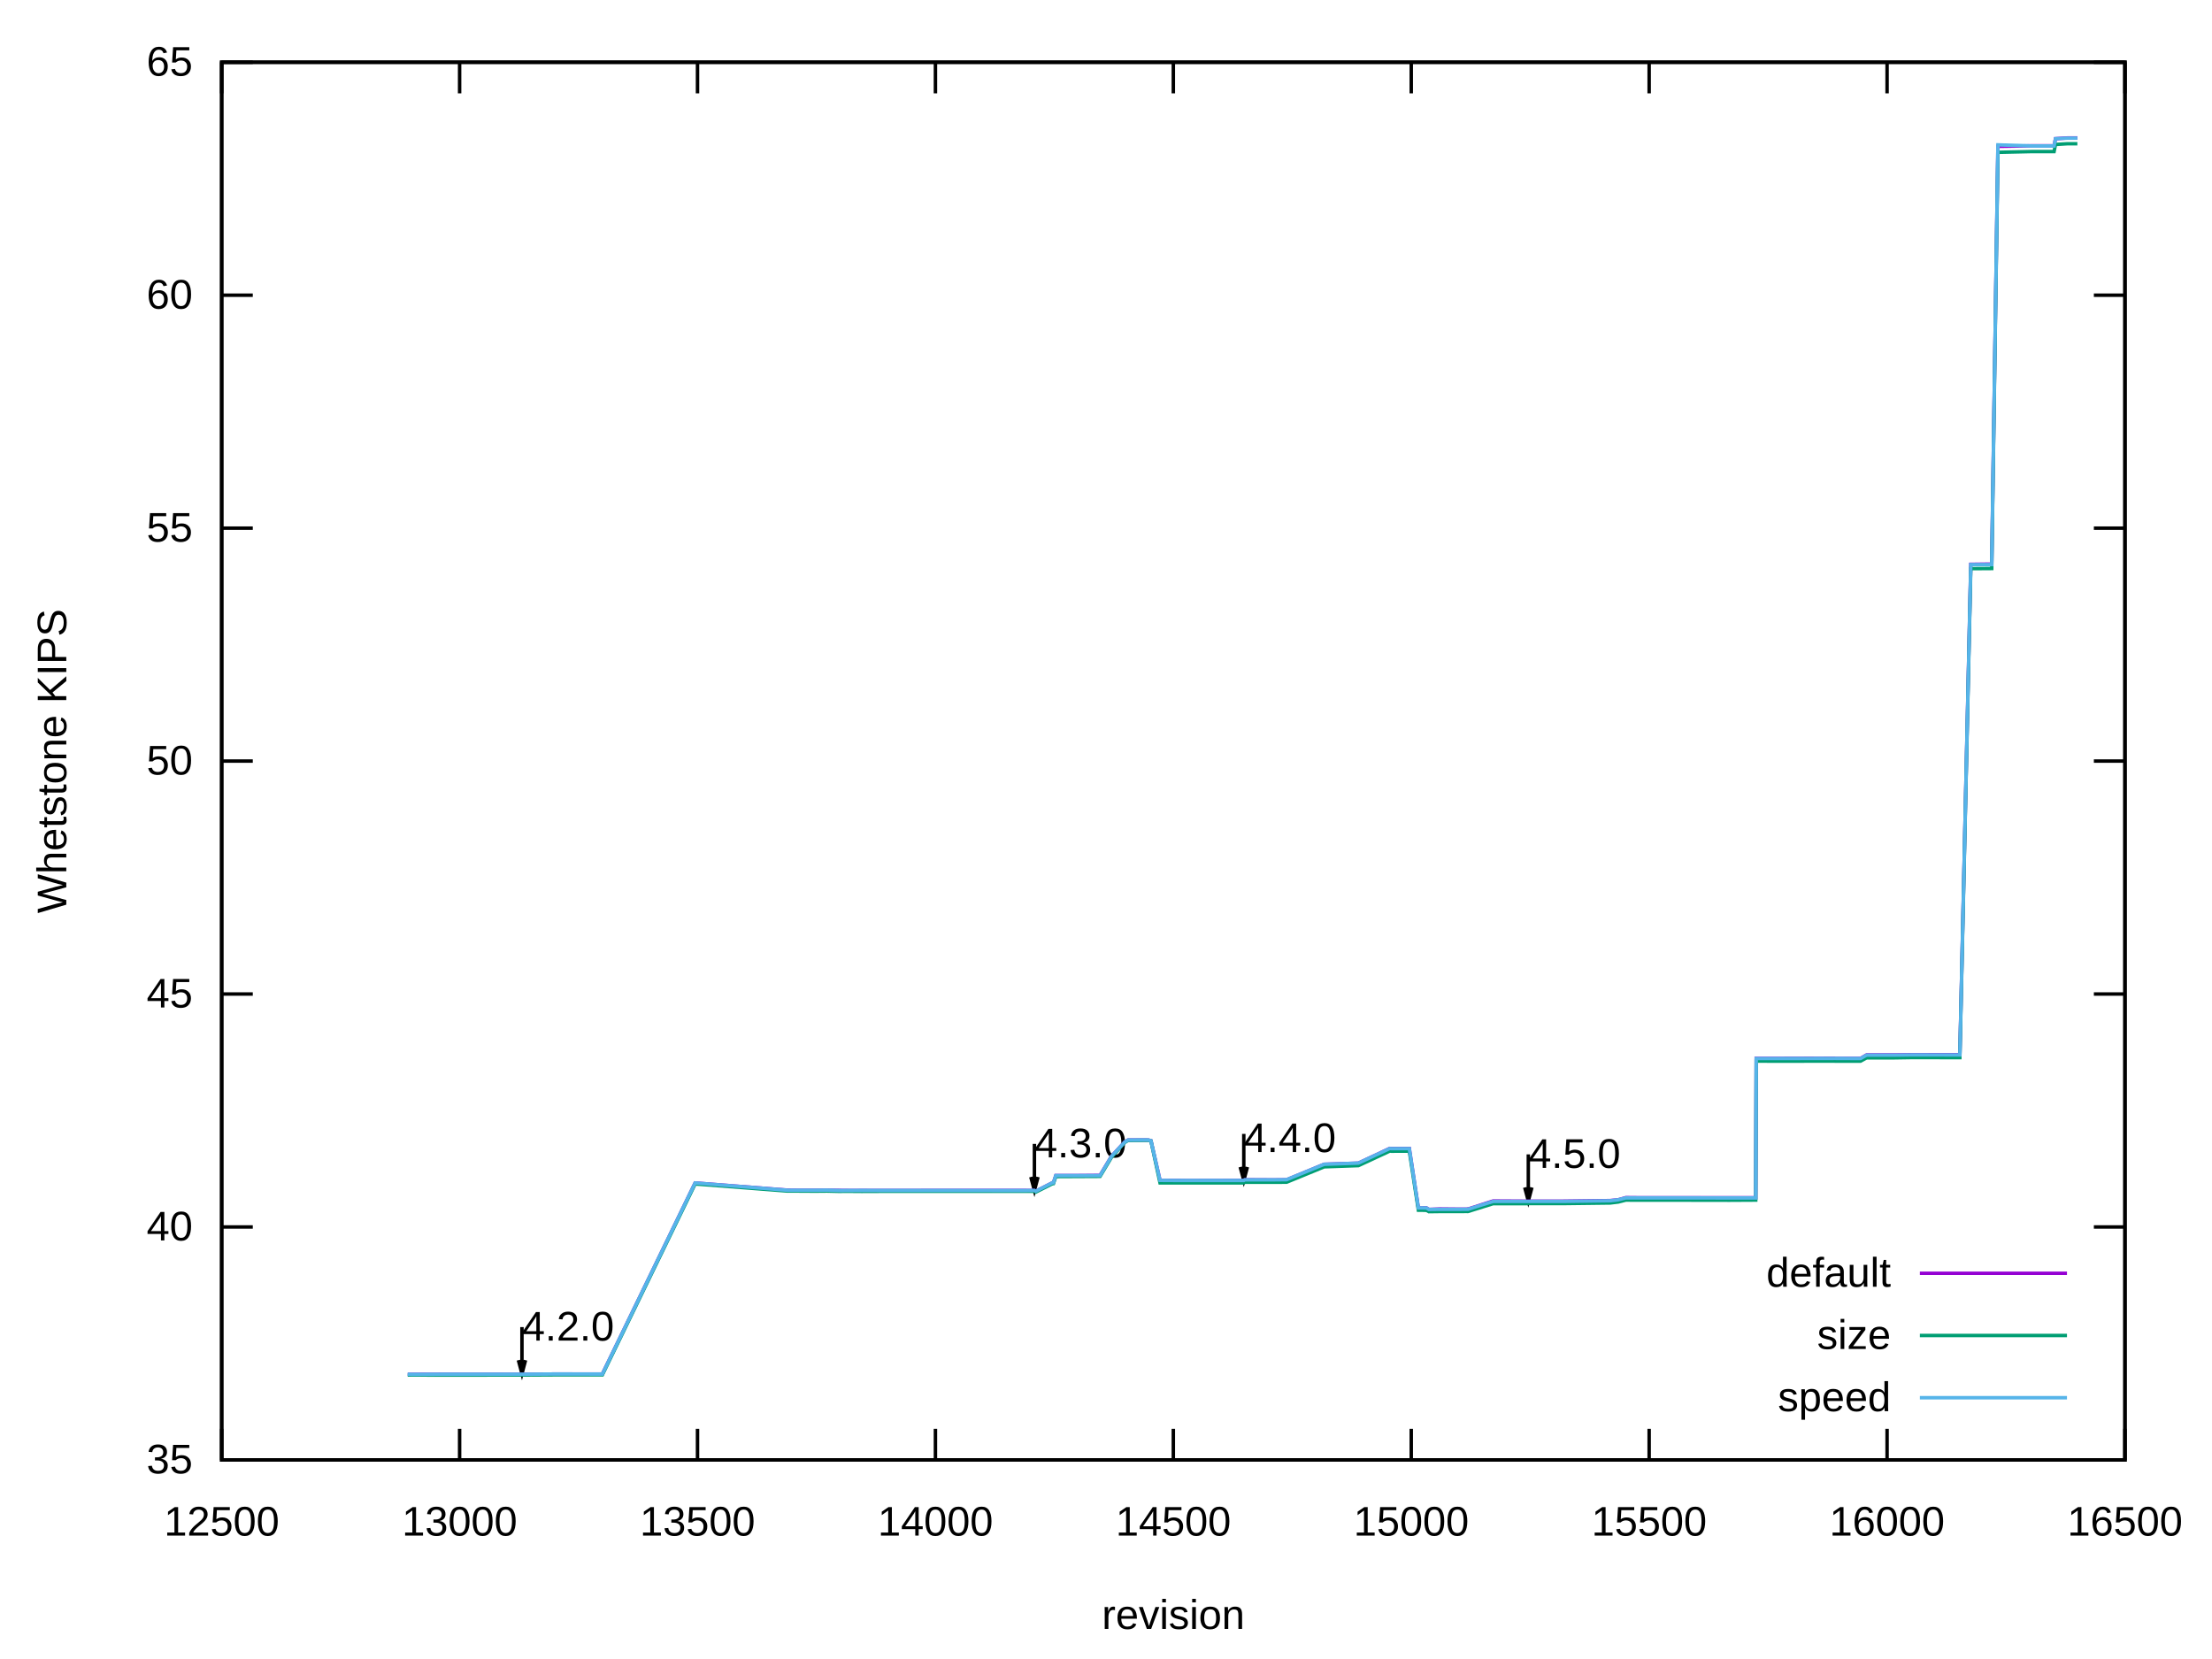
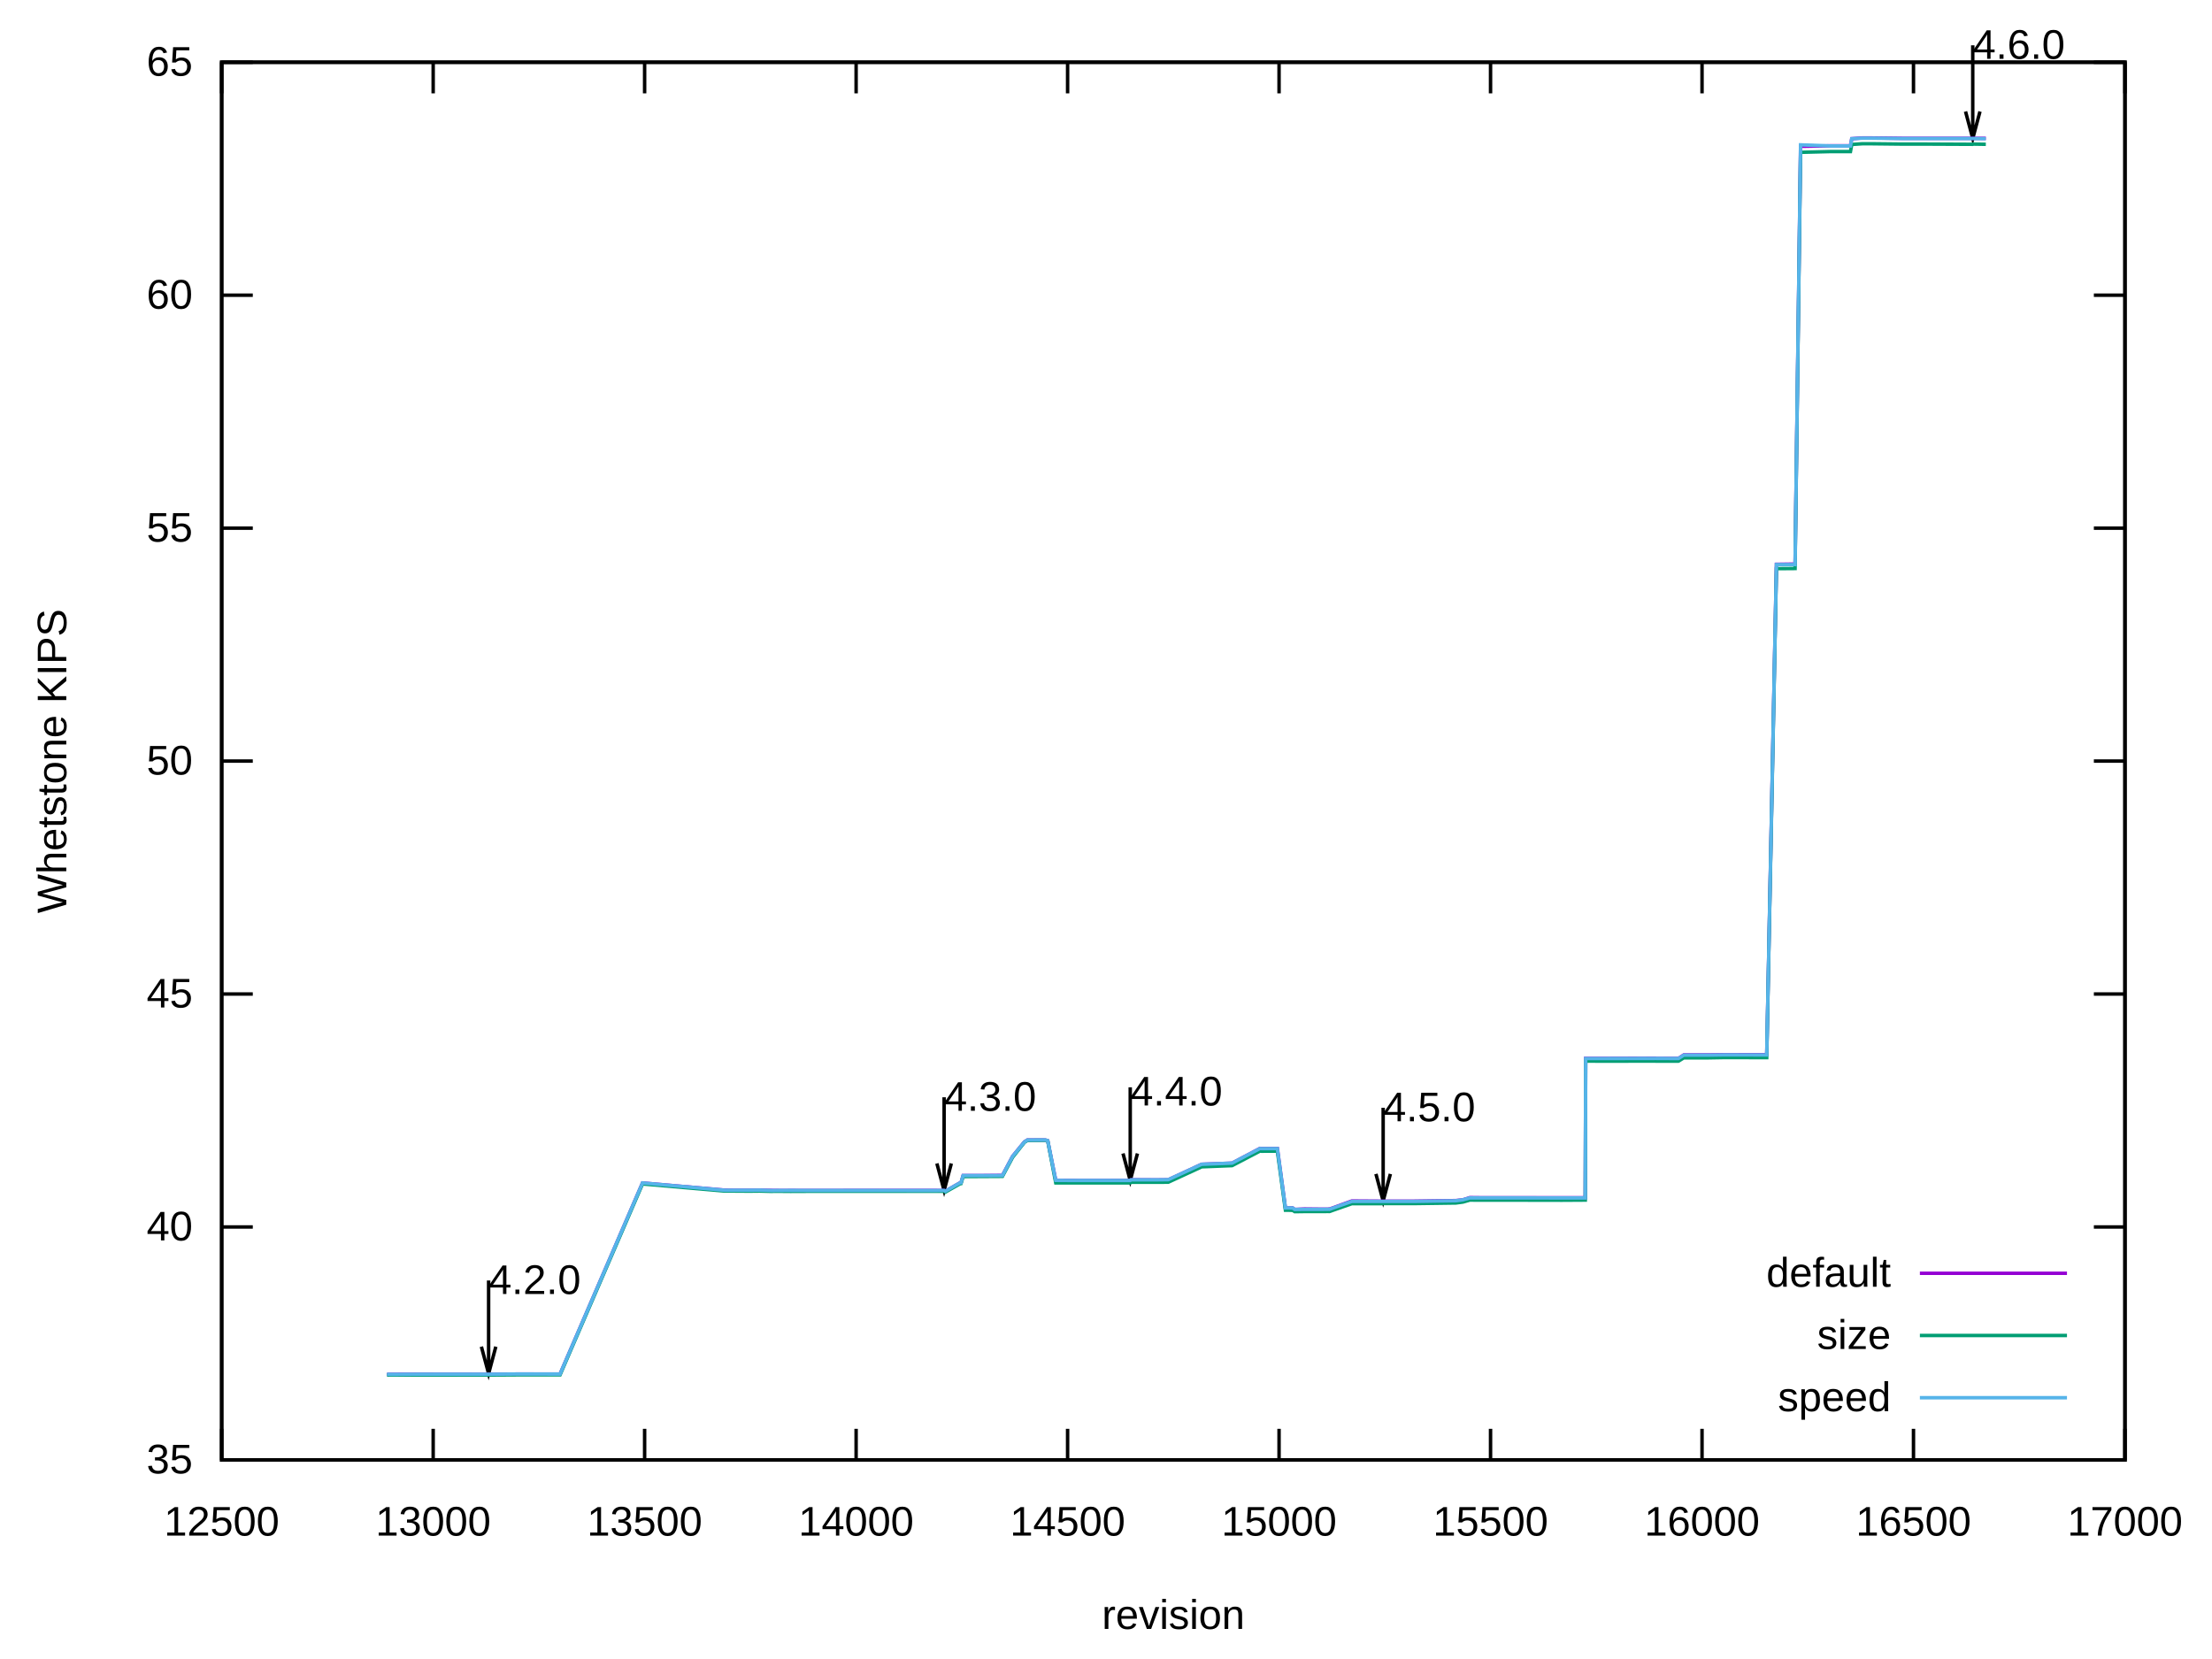
<svg xmlns="http://www.w3.org/2000/svg" xmlns:xlink="http://www.w3.org/1999/xlink" width="640" height="480" viewBox="0 0 640 480">
  <g id="gnuplot_canvas">
    <rect x="0" y="0" width="640" height="480" fill="none" />
    <defs>
      <circle id="gpDot" r="0.5" stroke-width="0.5" stroke="currentColor" />
      <path id="gpPt0" stroke-width="0.222" stroke="currentColor" d="M-1,0 h2 M0,-1 v2" />
      <path id="gpPt1" stroke-width="0.222" stroke="currentColor" d="M-1,-1 L1,1 M1,-1 L-1,1" />
      <path id="gpPt2" stroke-width="0.222" stroke="currentColor" d="M-1,0 L1,0 M0,-1 L0,1 M-1,-1 L1,1 M-1,1 L1,-1" />
      <rect id="gpPt3" stroke-width="0.222" stroke="currentColor" x="-1" y="-1" width="2" height="2" />
      <rect id="gpPt4" stroke-width="0.222" stroke="currentColor" fill="currentColor" x="-1" y="-1" width="2" height="2" />
      <circle id="gpPt5" stroke-width="0.222" stroke="currentColor" cx="0" cy="0" r="1" />
      <use xlink:href="#gpPt5" id="gpPt6" fill="currentColor" stroke="none" />
      <path id="gpPt7" stroke-width="0.222" stroke="currentColor" d="M0,-1.33 L-1.33,0.67 L1.33,0.67 z" />
      <use xlink:href="#gpPt7" id="gpPt8" fill="currentColor" stroke="none" />
      <use xlink:href="#gpPt7" id="gpPt9" stroke="currentColor" transform="rotate(180)" />
      <use xlink:href="#gpPt9" id="gpPt10" fill="currentColor" stroke="none" />
      <use xlink:href="#gpPt3" id="gpPt11" stroke="currentColor" transform="rotate(45)" />
      <use xlink:href="#gpPt11" id="gpPt12" fill="currentColor" stroke="none" />
      <path id="gpPt13" stroke-width="0.222" stroke="currentColor" d="M0,1.330 L1.265,0.411 L0.782,-1.067 L-0.782,-1.076 L-1.265,0.411 z" />
      <use xlink:href="#gpPt13" id="gpPt14" fill="currentColor" stroke="none" />
      <filter id="textbox" filterUnits="objectBoundingBox" x="0" y="0" height="1" width="1">
        <feFlood flood-color="white" flood-opacity="1" result="bgnd" />
        <feComposite in="SourceGraphic" in2="bgnd" operator="atop" />
      </filter>
      <filter id="greybox" filterUnits="objectBoundingBox" x="0" y="0" height="1" width="1">
        <feFlood flood-color="lightgrey" flood-opacity="1" result="grey" />
        <feComposite in="SourceGraphic" in2="grey" operator="atop" />
      </filter>
    </defs>
    <g fill="none" color="white" stroke="currentColor" stroke-width="1.00" stroke-linecap="butt" stroke-linejoin="miter">
</g>
    <g fill="none" color="black" stroke="currentColor" stroke-width="1.00" stroke-linecap="butt" stroke-linejoin="miter">
      <path stroke="black" d="M64.14,422.40 L73.14,422.40 M614.82,422.40 L605.82,422.40  " />
      <g transform="translate(55.75,426.30)" stroke="none" fill="black" font-family="Arial" font-size="12.00" text-anchor="end">
        <text>
          <tspan font-family="Arial"> 35</tspan>
        </text>
      </g>
    </g>
    <g fill="none" color="black" stroke="currentColor" stroke-width="1.00" stroke-linecap="butt" stroke-linejoin="miter">
      <path stroke="black" d="M64.14,355.00 L73.14,355.00 M614.82,355.00 L605.82,355.00  " />
      <g transform="translate(55.75,358.90)" stroke="none" fill="black" font-family="Arial" font-size="12.00" text-anchor="end">
        <text>
          <tspan font-family="Arial"> 40</tspan>
        </text>
      </g>
    </g>
    <g fill="none" color="black" stroke="currentColor" stroke-width="1.00" stroke-linecap="butt" stroke-linejoin="miter">
      <path stroke="black" d="M64.14,287.60 L73.14,287.60 M614.82,287.60 L605.82,287.60  " />
      <g transform="translate(55.75,291.50)" stroke="none" fill="black" font-family="Arial" font-size="12.00" text-anchor="end">
        <text>
          <tspan font-family="Arial"> 45</tspan>
        </text>
      </g>
    </g>
    <g fill="none" color="black" stroke="currentColor" stroke-width="1.00" stroke-linecap="butt" stroke-linejoin="miter">
      <path stroke="black" d="M64.14,220.20 L73.14,220.20 M614.82,220.20 L605.82,220.20  " />
      <g transform="translate(55.75,224.10)" stroke="none" fill="black" font-family="Arial" font-size="12.00" text-anchor="end">
        <text>
          <tspan font-family="Arial"> 50</tspan>
        </text>
      </g>
    </g>
    <g fill="none" color="black" stroke="currentColor" stroke-width="1.00" stroke-linecap="butt" stroke-linejoin="miter">
      <path stroke="black" d="M64.14,152.81 L73.14,152.81 M614.82,152.81 L605.82,152.81  " />
      <g transform="translate(55.75,156.71)" stroke="none" fill="black" font-family="Arial" font-size="12.00" text-anchor="end">
        <text>
          <tspan font-family="Arial"> 55</tspan>
        </text>
      </g>
    </g>
    <g fill="none" color="black" stroke="currentColor" stroke-width="1.00" stroke-linecap="butt" stroke-linejoin="miter">
      <path stroke="black" d="M64.14,85.41 L73.14,85.41 M614.82,85.41 L605.82,85.41  " />
      <g transform="translate(55.75,89.31)" stroke="none" fill="black" font-family="Arial" font-size="12.00" text-anchor="end">
        <text>
          <tspan font-family="Arial"> 60</tspan>
        </text>
      </g>
    </g>
    <g fill="none" color="black" stroke="currentColor" stroke-width="1.00" stroke-linecap="butt" stroke-linejoin="miter">
      <path stroke="black" d="M64.14,18.01 L73.14,18.01 M614.82,18.01 L605.82,18.01  " />
      <g transform="translate(55.75,21.91)" stroke="none" fill="black" font-family="Arial" font-size="12.00" text-anchor="end">
        <text>
          <tspan font-family="Arial"> 65</tspan>
        </text>
      </g>
    </g>
    <g fill="none" color="black" stroke="currentColor" stroke-width="1.00" stroke-linecap="butt" stroke-linejoin="miter">
      <path stroke="black" d="M64.14,422.40 L64.14,413.40 M64.14,18.01 L64.14,27.01  " />
      <g transform="translate(64.14,444.30)" stroke="none" fill="black" font-family="Arial" font-size="12.00" text-anchor="middle">
        <text>
          <tspan font-family="Arial"> 12500</tspan>
        </text>
      </g>
    </g>
    <g fill="none" color="black" stroke="currentColor" stroke-width="1.00" stroke-linecap="butt" stroke-linejoin="miter">
-       <path stroke="black" d="M132.98,422.40 L132.98,413.40 M132.98,18.01 L132.98,27.01  " />
-       <g transform="translate(132.98,444.30)" stroke="none" fill="black" font-family="Arial" font-size="12.00" text-anchor="middle">
+       <path stroke="black" d="M125.33,422.40 L125.33,413.40 M125.33,18.01 L125.33,27.01  " />
+       <g transform="translate(125.33,444.30)" stroke="none" fill="black" font-family="Arial" font-size="12.00" text-anchor="middle">
        <text>
          <tspan font-family="Arial"> 13000</tspan>
        </text>
      </g>
    </g>
    <g fill="none" color="black" stroke="currentColor" stroke-width="1.00" stroke-linecap="butt" stroke-linejoin="miter">
-       <path stroke="black" d="M201.81,422.40 L201.81,413.40 M201.81,18.01 L201.81,27.01  " />
-       <g transform="translate(201.81,444.30)" stroke="none" fill="black" font-family="Arial" font-size="12.00" text-anchor="middle">
+       <path stroke="black" d="M186.51,422.40 L186.51,413.40 M186.51,18.01 L186.51,27.01  " />
+       <g transform="translate(186.51,444.30)" stroke="none" fill="black" font-family="Arial" font-size="12.00" text-anchor="middle">
        <text>
          <tspan font-family="Arial"> 13500</tspan>
        </text>
      </g>
    </g>
    <g fill="none" color="black" stroke="currentColor" stroke-width="1.00" stroke-linecap="butt" stroke-linejoin="miter">
-       <path stroke="black" d="M270.65,422.40 L270.65,413.40 M270.65,18.01 L270.65,27.01  " />
-       <g transform="translate(270.65,444.30)" stroke="none" fill="black" font-family="Arial" font-size="12.00" text-anchor="middle">
+       <path stroke="black" d="M247.70,422.40 L247.70,413.40 M247.70,18.01 L247.70,27.01  " />
+       <g transform="translate(247.70,444.30)" stroke="none" fill="black" font-family="Arial" font-size="12.00" text-anchor="middle">
        <text>
          <tspan font-family="Arial"> 14000</tspan>
        </text>
      </g>
    </g>
    <g fill="none" color="black" stroke="currentColor" stroke-width="1.00" stroke-linecap="butt" stroke-linejoin="miter">
-       <path stroke="black" d="M339.48,422.40 L339.48,413.40 M339.48,18.01 L339.48,27.01  " />
-       <g transform="translate(339.48,444.30)" stroke="none" fill="black" font-family="Arial" font-size="12.00" text-anchor="middle">
+       <path stroke="black" d="M308.89,422.40 L308.89,413.40 M308.89,18.01 L308.89,27.01  " />
+       <g transform="translate(308.89,444.30)" stroke="none" fill="black" font-family="Arial" font-size="12.00" text-anchor="middle">
        <text>
          <tspan font-family="Arial"> 14500</tspan>
        </text>
      </g>
    </g>
    <g fill="none" color="black" stroke="currentColor" stroke-width="1.00" stroke-linecap="butt" stroke-linejoin="miter">
-       <path stroke="black" d="M408.32,422.40 L408.32,413.40 M408.32,18.01 L408.32,27.01  " />
-       <g transform="translate(408.32,444.30)" stroke="none" fill="black" font-family="Arial" font-size="12.00" text-anchor="middle">
+       <path stroke="black" d="M370.07,422.40 L370.07,413.40 M370.07,18.01 L370.07,27.01  " />
+       <g transform="translate(370.07,444.30)" stroke="none" fill="black" font-family="Arial" font-size="12.00" text-anchor="middle">
        <text>
          <tspan font-family="Arial"> 15000</tspan>
        </text>
      </g>
    </g>
    <g fill="none" color="black" stroke="currentColor" stroke-width="1.00" stroke-linecap="butt" stroke-linejoin="miter">
-       <path stroke="black" d="M477.15,422.40 L477.15,413.40 M477.15,18.01 L477.15,27.01  " />
-       <g transform="translate(477.15,444.30)" stroke="none" fill="black" font-family="Arial" font-size="12.00" text-anchor="middle">
+       <path stroke="black" d="M431.26,422.40 L431.26,413.40 M431.26,18.01 L431.26,27.01  " />
+       <g transform="translate(431.26,444.30)" stroke="none" fill="black" font-family="Arial" font-size="12.00" text-anchor="middle">
        <text>
          <tspan font-family="Arial"> 15500</tspan>
        </text>
      </g>
    </g>
    <g fill="none" color="black" stroke="currentColor" stroke-width="1.00" stroke-linecap="butt" stroke-linejoin="miter">
-       <path stroke="black" d="M545.99,422.40 L545.99,413.40 M545.99,18.01 L545.99,27.01  " />
-       <g transform="translate(545.99,444.30)" stroke="none" fill="black" font-family="Arial" font-size="12.00" text-anchor="middle">
+       <path stroke="black" d="M492.45,422.40 L492.45,413.40 M492.45,18.01 L492.45,27.01  " />
+       <g transform="translate(492.45,444.30)" stroke="none" fill="black" font-family="Arial" font-size="12.00" text-anchor="middle">
        <text>
          <tspan font-family="Arial"> 16000</tspan>
+         </text>
+       </g>
+     </g>
+     <g fill="none" color="black" stroke="currentColor" stroke-width="1.00" stroke-linecap="butt" stroke-linejoin="miter">
+       <path stroke="black" d="M553.63,422.40 L553.63,413.40 M553.63,18.01 L553.63,27.01  " />
+       <g transform="translate(553.63,444.30)" stroke="none" fill="black" font-family="Arial" font-size="12.00" text-anchor="middle">
+         <text>
+           <tspan font-family="Arial"> 16500</tspan>
        </text>
      </g>
    </g>
    <g fill="none" color="black" stroke="currentColor" stroke-width="1.00" stroke-linecap="butt" stroke-linejoin="miter">
      <path stroke="black" d="M614.82,422.40 L614.82,413.40 M614.82,18.01 L614.82,27.01  " />
      <g transform="translate(614.82,444.30)" stroke="none" fill="black" font-family="Arial" font-size="12.00" text-anchor="middle">
        <text>
-           <tspan font-family="Arial"> 16500</tspan>
+           <tspan font-family="Arial"> 17000</tspan>
        </text>
      </g>
    </g>
    <g fill="none" color="black" stroke="currentColor" stroke-width="1.00" stroke-linecap="butt" stroke-linejoin="miter">
</g>
    <g fill="none" color="black" stroke="currentColor" stroke-width="1.00" stroke-linecap="butt" stroke-linejoin="miter">
      <path stroke="black" d="M64.14,18.01 L64.14,422.40 L614.82,422.40 L614.82,18.01 L64.14,18.01 Z  " />
-       <g transform="translate(151.01,387.87)" stroke="none" fill="black" font-family="Arial" font-size="12.00" text-anchor="start">
+       <g transform="translate(141.36,374.39)" stroke="none" fill="black" font-family="Arial" font-size="12.00" text-anchor="start">
        <text>
          <tspan font-family="Arial">4.2.0</tspan>
        </text>
      </g>
-       <g transform="translate(299.28,334.87)" stroke="none" fill="black" font-family="Arial" font-size="12.00" text-anchor="start">
+       <g transform="translate(273.15,321.39)" stroke="none" fill="black" font-family="Arial" font-size="12.00" text-anchor="start">
        <text>
          <tspan font-family="Arial">4.3.0</tspan>
        </text>
      </g>
-       <g transform="translate(359.86,333.33)" stroke="none" fill="black" font-family="Arial" font-size="12.00" text-anchor="start">
+       <g transform="translate(327.00,319.85)" stroke="none" fill="black" font-family="Arial" font-size="12.00" text-anchor="start">
        <text>
          <tspan font-family="Arial">4.4.0</tspan>
        </text>
      </g>
-       <g transform="translate(442.18,337.90)" stroke="none" fill="black" font-family="Arial" font-size="12.00" text-anchor="start">
+       <g transform="translate(400.18,324.42)" stroke="none" fill="black" font-family="Arial" font-size="12.00" text-anchor="start">
        <text>
          <tspan font-family="Arial">4.5.0</tspan>
        </text>
      </g>
-     </g>
-     <g fill="none" color="black" stroke="currentColor" stroke-width="1.00" stroke-linecap="butt" stroke-linejoin="miter">
-       <path stroke="black" d="M149.98,393.54 L151.02,397.44 L152.06,393.54 M151.02,383.96 L151.02,397.44  " />
-     </g>
-     <g fill="none" color="black" stroke="currentColor" stroke-width="1.00" stroke-linecap="butt" stroke-linejoin="miter">
-       <path stroke="black" d="M298.25,340.54 L299.29,344.44 L300.33,340.54 M299.29,330.96 L299.29,344.44  " />
-     </g>
-     <g fill="none" color="black" stroke="currentColor" stroke-width="1.00" stroke-linecap="butt" stroke-linejoin="miter">
-       <path stroke="black" d="M358.83,337.65 L359.87,341.55 L360.91,337.65 M359.87,328.07 L359.87,341.55  " />
-     </g>
-     <g fill="none" color="black" stroke="currentColor" stroke-width="1.00" stroke-linecap="butt" stroke-linejoin="miter">
-       <path stroke="black" d="M441.15,343.57 L442.19,347.47 L443.23,343.57 M442.19,333.99 L442.19,347.47  " />
+       <g transform="translate(570.77,17.02)" stroke="none" fill="black" font-family="Arial" font-size="12.00" text-anchor="start">
+         <text>
+           <tspan font-family="Arial">4.6.0</tspan>
+         </text>
+       </g>
+     </g>
+     <g fill="none" color="black" stroke="currentColor" stroke-width="1.00" stroke-linecap="butt" stroke-linejoin="miter">
+       <path stroke="black" d="M139.28,389.63 L141.37,397.44 L143.46,389.63 M141.37,370.48 L141.37,397.44  " />
+     </g>
+     <g fill="none" color="black" stroke="currentColor" stroke-width="1.00" stroke-linecap="butt" stroke-linejoin="miter">
+       <path stroke="black" d="M271.07,336.63 L273.16,344.44 L275.25,336.63 M273.16,317.48 L273.16,344.44  " />
+     </g>
+     <g fill="none" color="black" stroke="currentColor" stroke-width="1.00" stroke-linecap="butt" stroke-linejoin="miter">
+       <path stroke="black" d="M324.92,333.74 L327.01,341.55 L329.10,333.74 M327.01,314.59 L327.01,341.55  " />
+     </g>
+     <g fill="none" color="black" stroke="currentColor" stroke-width="1.00" stroke-linecap="butt" stroke-linejoin="miter">
+       <path stroke="black" d="M398.10,339.66 L400.19,347.47 L402.28,339.66 M400.19,320.51 L400.19,347.47  " />
+     </g>
+     <g fill="none" color="black" stroke="currentColor" stroke-width="1.00" stroke-linecap="butt" stroke-linejoin="miter">
+       <path stroke="black" d="M568.69,32.26 L570.78,40.07 L572.87,32.26 M570.78,13.11 L570.78,40.07  " />
    </g>
    <g fill="none" color="black" stroke="currentColor" stroke-width="1.00" stroke-linecap="butt" stroke-linejoin="miter">
</g>
    <g id="gnuplot_plot_1">
      <g fill="none" color="black" stroke="currentColor" stroke-width="1.00" stroke-linecap="butt" stroke-linejoin="miter">
        <g transform="translate(547.09,372.30)" stroke="none" fill="black" font-family="Arial" font-size="12.00" text-anchor="end">
          <text>
            <tspan font-family="Arial">default</tspan>
          </text>
        </g>
      </g>
      <g fill="none" color="black" stroke="currentColor" stroke-width="1.00" stroke-linecap="butt" stroke-linejoin="miter">
-         <path stroke="rgb(148,   0, 211)" d="M555.48,368.40 L598.04,368.40 M117.97,397.64 L119.21,397.64 L128.71,397.61 L151.01,397.64 L160.51,397.54 L174.28,397.54   L201.12,342.26 L227.83,344.34 L230.58,344.37 L235.95,344.37 L239.26,344.34 L243.11,344.41 L243.66,344.43 L244.90,344.43   L246.55,344.45 L249.31,344.43 L254.81,344.45 L256.88,344.45 L270.65,344.43 L295.98,344.43 L299.28,344.45 L299.69,344.65   L304.51,342.20 L304.79,342.20 L305.48,340.12 L311.95,340.12 L318.28,340.07 L321.58,334.55 L325.44,330.37 L326.40,329.84   L331.63,329.84 L332.32,329.86 L333.01,330.05 L335.63,341.52 L340.86,341.52 L343.33,341.56 L359.86,341.52 L360.13,341.35   L368.39,341.39 L372.25,341.35 L383.12,336.86 L393.03,336.53 L402.12,332.26 L402.53,332.30 L407.76,332.30 L410.38,349.48   L411.34,349.48 L412.31,349.48 L412.72,349.48 L413.41,349.92 L416.58,349.79 L421.12,349.83 L422.63,349.83 L424.42,349.83   L424.56,349.79 L424.70,349.83 L431.99,347.48 L441.36,347.53 L442.18,347.53 L451.96,347.53 L465.86,347.36 L468.20,347.13   L470.40,346.51 L475.22,346.55 L484.03,346.55 L488.16,346.55 L500.42,346.55 L507.99,346.55 L508.13,306.23 L514.05,306.23   L530.84,306.18 L530.98,306.23 L538.28,306.23 L538.41,306.18 L540.07,305.21 L548.19,305.21 L553.28,305.15 L567.05,305.15   L570.21,163.27 L576.27,163.20 L578.06,42.34 L587.97,42.18 L588.80,42.18 L592.79,42.18 L594.31,42.18 L594.72,40.13   L598.16,39.91 L601.05,39.91  " />
+         <path stroke="rgb(148,   0, 211)" d="M555.48,368.40 L598.04,368.40 M111.99,397.64 L113.09,397.64 L121.53,397.61 L141.36,397.64 L149.80,397.54 L162.04,397.54   L185.90,342.26 L209.64,344.34 L212.09,344.37 L216.86,344.37 L219.80,344.34 L223.23,344.41 L223.71,344.43 L224.82,344.43   L226.28,344.45 L228.73,344.43 L233.63,344.45 L235.46,344.45 L247.70,344.43 L270.22,344.43 L273.15,344.45 L273.52,344.65   L277.80,342.20 L278.05,342.20 L278.66,340.12 L284.41,340.12 L290.04,340.07 L292.98,334.55 L296.40,330.37 L297.26,329.84   L301.91,329.84 L302.52,329.86 L303.14,330.05 L305.46,341.52 L310.11,341.52 L312.31,341.56 L327.00,341.52 L327.24,341.35   L334.59,341.39 L338.01,341.35 L347.68,336.86 L356.49,336.53 L364.57,332.26 L364.93,332.30 L369.58,332.30 L371.91,349.48   L372.77,349.48 L373.62,349.48 L373.99,349.48 L374.60,349.92 L377.42,349.79 L381.45,349.83 L382.80,349.83 L384.39,349.83   L384.51,349.79 L384.64,349.83 L391.12,347.48 L399.44,347.53 L400.18,347.53 L408.87,347.53 L421.23,347.36 L423.31,347.13   L425.26,346.51 L429.55,346.55 L437.38,346.55 L441.05,346.55 L451.94,346.55 L458.67,346.55 L458.79,306.23 L464.06,306.23   L478.99,306.18 L479.11,306.23 L485.59,306.23 L485.72,306.18 L487.18,305.21 L494.40,305.21 L498.93,305.15 L511.17,305.15   L513.98,163.27 L519.37,163.20 L520.96,42.34 L529.77,42.18 L530.50,42.18 L534.05,42.18 L535.40,42.18 L535.77,40.13   L538.83,39.91 L541.40,39.91 L550.45,40.02 L557.55,40.02 L570.77,40.02 L571.01,40.02 L574.56,40.02  " />
      </g>
    </g>
    <g id="gnuplot_plot_2">
      <g fill="none" color="black" stroke="currentColor" stroke-width="1.00" stroke-linecap="butt" stroke-linejoin="miter">
        <g transform="translate(547.09,390.30)" stroke="none" fill="black" font-family="Arial" font-size="12.00" text-anchor="end">
          <text>
            <tspan font-family="Arial">size</tspan>
          </text>
        </g>
      </g>
      <g fill="none" color="black" stroke="currentColor" stroke-width="1.00" stroke-linecap="butt" stroke-linejoin="miter">
-         <path stroke="rgb(  0, 158, 115)" d="M555.48,386.40 L598.04,386.40 M117.97,397.84 L119.21,397.84 L128.71,397.85 L151.01,397.84 L160.51,397.79 L174.28,397.79   L201.12,342.55 L227.83,344.61 L230.58,344.61 L235.95,344.64 L239.26,344.61 L243.11,344.70 L243.66,344.68 L244.90,344.68   L246.55,344.68 L249.31,344.70 L254.81,344.68 L256.88,344.68 L270.65,344.68 L295.98,344.68 L299.28,344.68 L299.69,344.91   L304.51,342.48 L304.79,342.45 L305.48,340.42 L311.95,340.39 L318.28,340.36 L321.58,334.85 L325.44,330.52 L326.40,329.96   L331.63,329.93 L332.32,329.93 L333.01,330.12 L335.63,342.25 L340.86,342.25 L343.33,342.25 L359.86,342.25 L360.13,342.06   L368.39,342.06 L372.25,342.05 L383.12,337.60 L393.03,337.25 L402.12,333.03 L402.53,333.08 L407.76,333.06 L410.38,350.15   L411.34,350.15 L412.31,350.18 L412.72,350.18 L413.41,350.57 L416.58,350.53 L421.12,350.53 L422.63,350.53 L424.42,350.51   L424.56,350.53 L424.70,350.53 L431.99,348.26 L441.36,348.26 L442.18,348.23 L451.96,348.23 L465.86,348.06 L468.20,347.78   L470.40,347.22 L475.22,347.24 L484.03,347.24 L488.16,347.24 L500.42,347.26 L507.99,347.22 L508.13,307.00 L514.05,307.03   L530.84,307.00 L530.98,307.03 L538.28,307.03 L538.41,306.97 L540.07,306.06 L548.19,306.06 L553.28,305.98 L567.05,306.00   L570.21,164.53 L576.27,164.49 L578.06,44.07 L587.97,43.85 L588.80,43.85 L592.79,43.85 L594.31,43.85 L594.72,41.80   L598.16,41.59 L601.05,41.59  " />
+         <path stroke="rgb(  0, 158, 115)" d="M555.48,386.40 L598.04,386.40 M111.99,397.84 L113.09,397.84 L121.53,397.85 L141.36,397.84 L149.80,397.79 L162.04,397.79   L185.90,342.55 L209.64,344.61 L212.09,344.61 L216.86,344.64 L219.80,344.61 L223.23,344.70 L223.71,344.68 L224.82,344.68   L226.28,344.68 L228.73,344.70 L233.63,344.68 L235.46,344.68 L247.70,344.68 L270.22,344.68 L273.15,344.68 L273.52,344.91   L277.80,342.48 L278.05,342.45 L278.66,340.42 L284.41,340.39 L290.04,340.36 L292.98,334.85 L296.40,330.52 L297.26,329.96   L301.91,329.93 L302.52,329.93 L303.14,330.12 L305.46,342.25 L310.11,342.25 L312.31,342.25 L327.00,342.25 L327.24,342.06   L334.59,342.06 L338.01,342.05 L347.68,337.60 L356.49,337.25 L364.57,333.03 L364.93,333.08 L369.58,333.06 L371.91,350.15   L372.77,350.15 L373.62,350.18 L373.99,350.18 L374.60,350.57 L377.42,350.53 L381.45,350.53 L382.80,350.53 L384.39,350.51   L384.51,350.53 L384.64,350.53 L391.12,348.26 L399.44,348.26 L400.18,348.23 L408.87,348.23 L421.23,348.06 L423.31,347.78   L425.26,347.22 L429.55,347.24 L437.38,347.24 L441.05,347.24 L451.94,347.26 L458.67,347.22 L458.79,307.00 L464.06,307.03   L478.99,307.00 L479.11,307.03 L485.59,307.03 L485.72,306.97 L487.18,306.06 L494.40,306.06 L498.93,305.98 L511.17,306.00   L513.98,164.53 L519.37,164.49 L520.96,44.07 L529.77,43.85 L530.50,43.85 L534.05,43.85 L535.40,43.85 L535.77,41.80   L538.83,41.59 L541.40,41.59 L550.45,41.69 L557.55,41.69 L570.77,41.75 L571.01,41.69 L574.56,41.75  " />
      </g>
    </g>
    <g id="gnuplot_plot_3">
      <g fill="none" color="black" stroke="currentColor" stroke-width="1.00" stroke-linecap="butt" stroke-linejoin="miter">
        <g transform="translate(547.09,408.30)" stroke="none" fill="black" font-family="Arial" font-size="12.00" text-anchor="end">
          <text>
            <tspan font-family="Arial">speed</tspan>
          </text>
        </g>
      </g>
      <g fill="none" color="black" stroke="currentColor" stroke-width="1.00" stroke-linecap="butt" stroke-linejoin="miter">
-         <path stroke="rgb( 86, 180, 233)" d="M555.48,404.40 L598.04,404.40 M117.97,397.61 L119.21,397.65 L128.71,397.61 L151.01,397.61 L160.51,397.54 L174.28,397.56   L201.12,342.26 L227.83,344.37 L230.58,344.37 L235.95,344.37 L239.26,344.34 L243.11,344.45 L243.66,344.45 L244.90,344.43   L246.55,344.43 L249.31,344.41 L254.81,344.43 L256.88,344.43 L270.65,344.43 L295.98,344.45 L299.28,344.43 L299.69,344.65   L304.51,342.20 L304.79,342.20 L305.48,340.13 L311.95,340.13 L318.28,340.12 L321.58,334.57 L325.44,330.40 L326.40,329.84   L331.63,329.81 L332.32,329.84 L333.01,330.05 L335.63,341.52 L340.86,341.55 L343.33,341.55 L359.86,341.55 L360.13,341.36   L368.39,341.36 L372.25,341.32 L383.12,336.86 L393.03,336.52 L402.12,332.29 L402.53,332.33 L407.76,332.33 L410.38,349.50   L411.34,349.48 L412.31,349.50 L412.72,349.50 L413.41,349.93 L416.58,349.89 L421.12,349.89 L422.63,349.89 L424.42,349.87   L424.56,349.87 L424.70,349.89 L431.99,347.60 L441.36,347.60 L442.18,347.60 L451.96,347.60 L465.86,347.41 L468.20,347.13   L470.40,346.58 L475.22,346.58 L484.03,346.58 L488.16,346.58 L500.42,346.60 L507.99,346.60 L508.13,306.26 L514.05,306.26   L530.84,306.23 L530.98,306.23 L538.28,306.26 L538.41,306.21 L540.07,305.28 L548.19,305.28 L553.28,305.21 L567.05,305.23   L570.21,163.35 L576.27,163.35 L578.06,41.91 L587.97,42.23 L588.80,42.23 L592.79,42.23 L594.31,42.23 L594.72,40.13   L598.16,39.97 L601.05,39.97  " />
+         <path stroke="rgb( 86, 180, 233)" d="M555.48,404.40 L598.04,404.40 M111.99,397.61 L113.09,397.65 L121.53,397.61 L141.36,397.61 L149.80,397.54 L162.04,397.56   L185.90,342.26 L209.64,344.37 L212.09,344.37 L216.86,344.37 L219.80,344.34 L223.23,344.45 L223.71,344.45 L224.82,344.43   L226.28,344.43 L228.73,344.41 L233.63,344.43 L235.46,344.43 L247.70,344.43 L270.22,344.45 L273.15,344.43 L273.52,344.65   L277.80,342.20 L278.05,342.20 L278.66,340.13 L284.41,340.13 L290.04,340.12 L292.98,334.57 L296.40,330.40 L297.26,329.84   L301.91,329.81 L302.52,329.84 L303.14,330.05 L305.46,341.52 L310.11,341.55 L312.31,341.55 L327.00,341.55 L327.24,341.36   L334.59,341.36 L338.01,341.32 L347.68,336.86 L356.49,336.52 L364.57,332.29 L364.93,332.33 L369.58,332.33 L371.91,349.50   L372.77,349.48 L373.62,349.50 L373.99,349.50 L374.60,349.93 L377.42,349.89 L381.45,349.89 L382.80,349.89 L384.39,349.87   L384.51,349.87 L384.64,349.89 L391.12,347.60 L399.44,347.60 L400.18,347.60 L408.87,347.60 L421.23,347.41 L423.31,347.13   L425.26,346.58 L429.55,346.58 L437.38,346.58 L441.05,346.58 L451.94,346.60 L458.67,346.60 L458.79,306.26 L464.06,306.26   L478.99,306.23 L479.11,306.23 L485.59,306.26 L485.72,306.21 L487.18,305.28 L494.40,305.28 L498.93,305.21 L511.17,305.23   L513.98,163.35 L519.37,163.35 L520.96,41.91 L529.77,42.23 L530.50,42.23 L534.05,42.23 L535.40,42.23 L535.77,40.13   L538.83,39.97 L541.40,39.97 L550.45,40.08 L557.55,40.08 L570.77,40.08 L571.01,40.08 L574.56,40.13  " />
      </g>
    </g>
    <g fill="none" color="white" stroke="rgb( 86, 180, 233)" stroke-width="2.00" stroke-linecap="butt" stroke-linejoin="miter">
</g>
    <g fill="none" color="black" stroke="currentColor" stroke-width="2.00" stroke-linecap="butt" stroke-linejoin="miter">
</g>
    <g fill="none" color="black" stroke="black" stroke-width="1.00" stroke-linecap="butt" stroke-linejoin="miter">
</g>
    <g fill="none" color="black" stroke="currentColor" stroke-width="1.00" stroke-linecap="butt" stroke-linejoin="miter">
      <path stroke="black" d="M64.14,18.01 L64.14,422.40 L614.82,422.40 L614.82,18.01 L64.14,18.01 Z  " />
      <g transform="translate(19.18,220.21) rotate(270.00)" stroke="none" fill="black" font-family="Arial" font-size="12.00" text-anchor="middle">
        <text>
          <tspan font-family="Arial">Whetstone KIPS</tspan>
        </text>
      </g>
    </g>
    <g fill="none" color="black" stroke="currentColor" stroke-width="1.00" stroke-linecap="butt" stroke-linejoin="miter">
      <g transform="translate(339.48,471.30)" stroke="none" fill="black" font-family="Arial" font-size="12.00" text-anchor="middle">
        <text>
          <tspan font-family="Arial">revision</tspan>
        </text>
      </g>
    </g>
    <g fill="none" color="black" stroke="currentColor" stroke-width="1.00" stroke-linecap="butt" stroke-linejoin="miter">
</g>
    <g fill="none" color="black" stroke="currentColor" stroke-width="1.00" stroke-linecap="butt" stroke-linejoin="miter">
</g>
  </g>
</svg>
